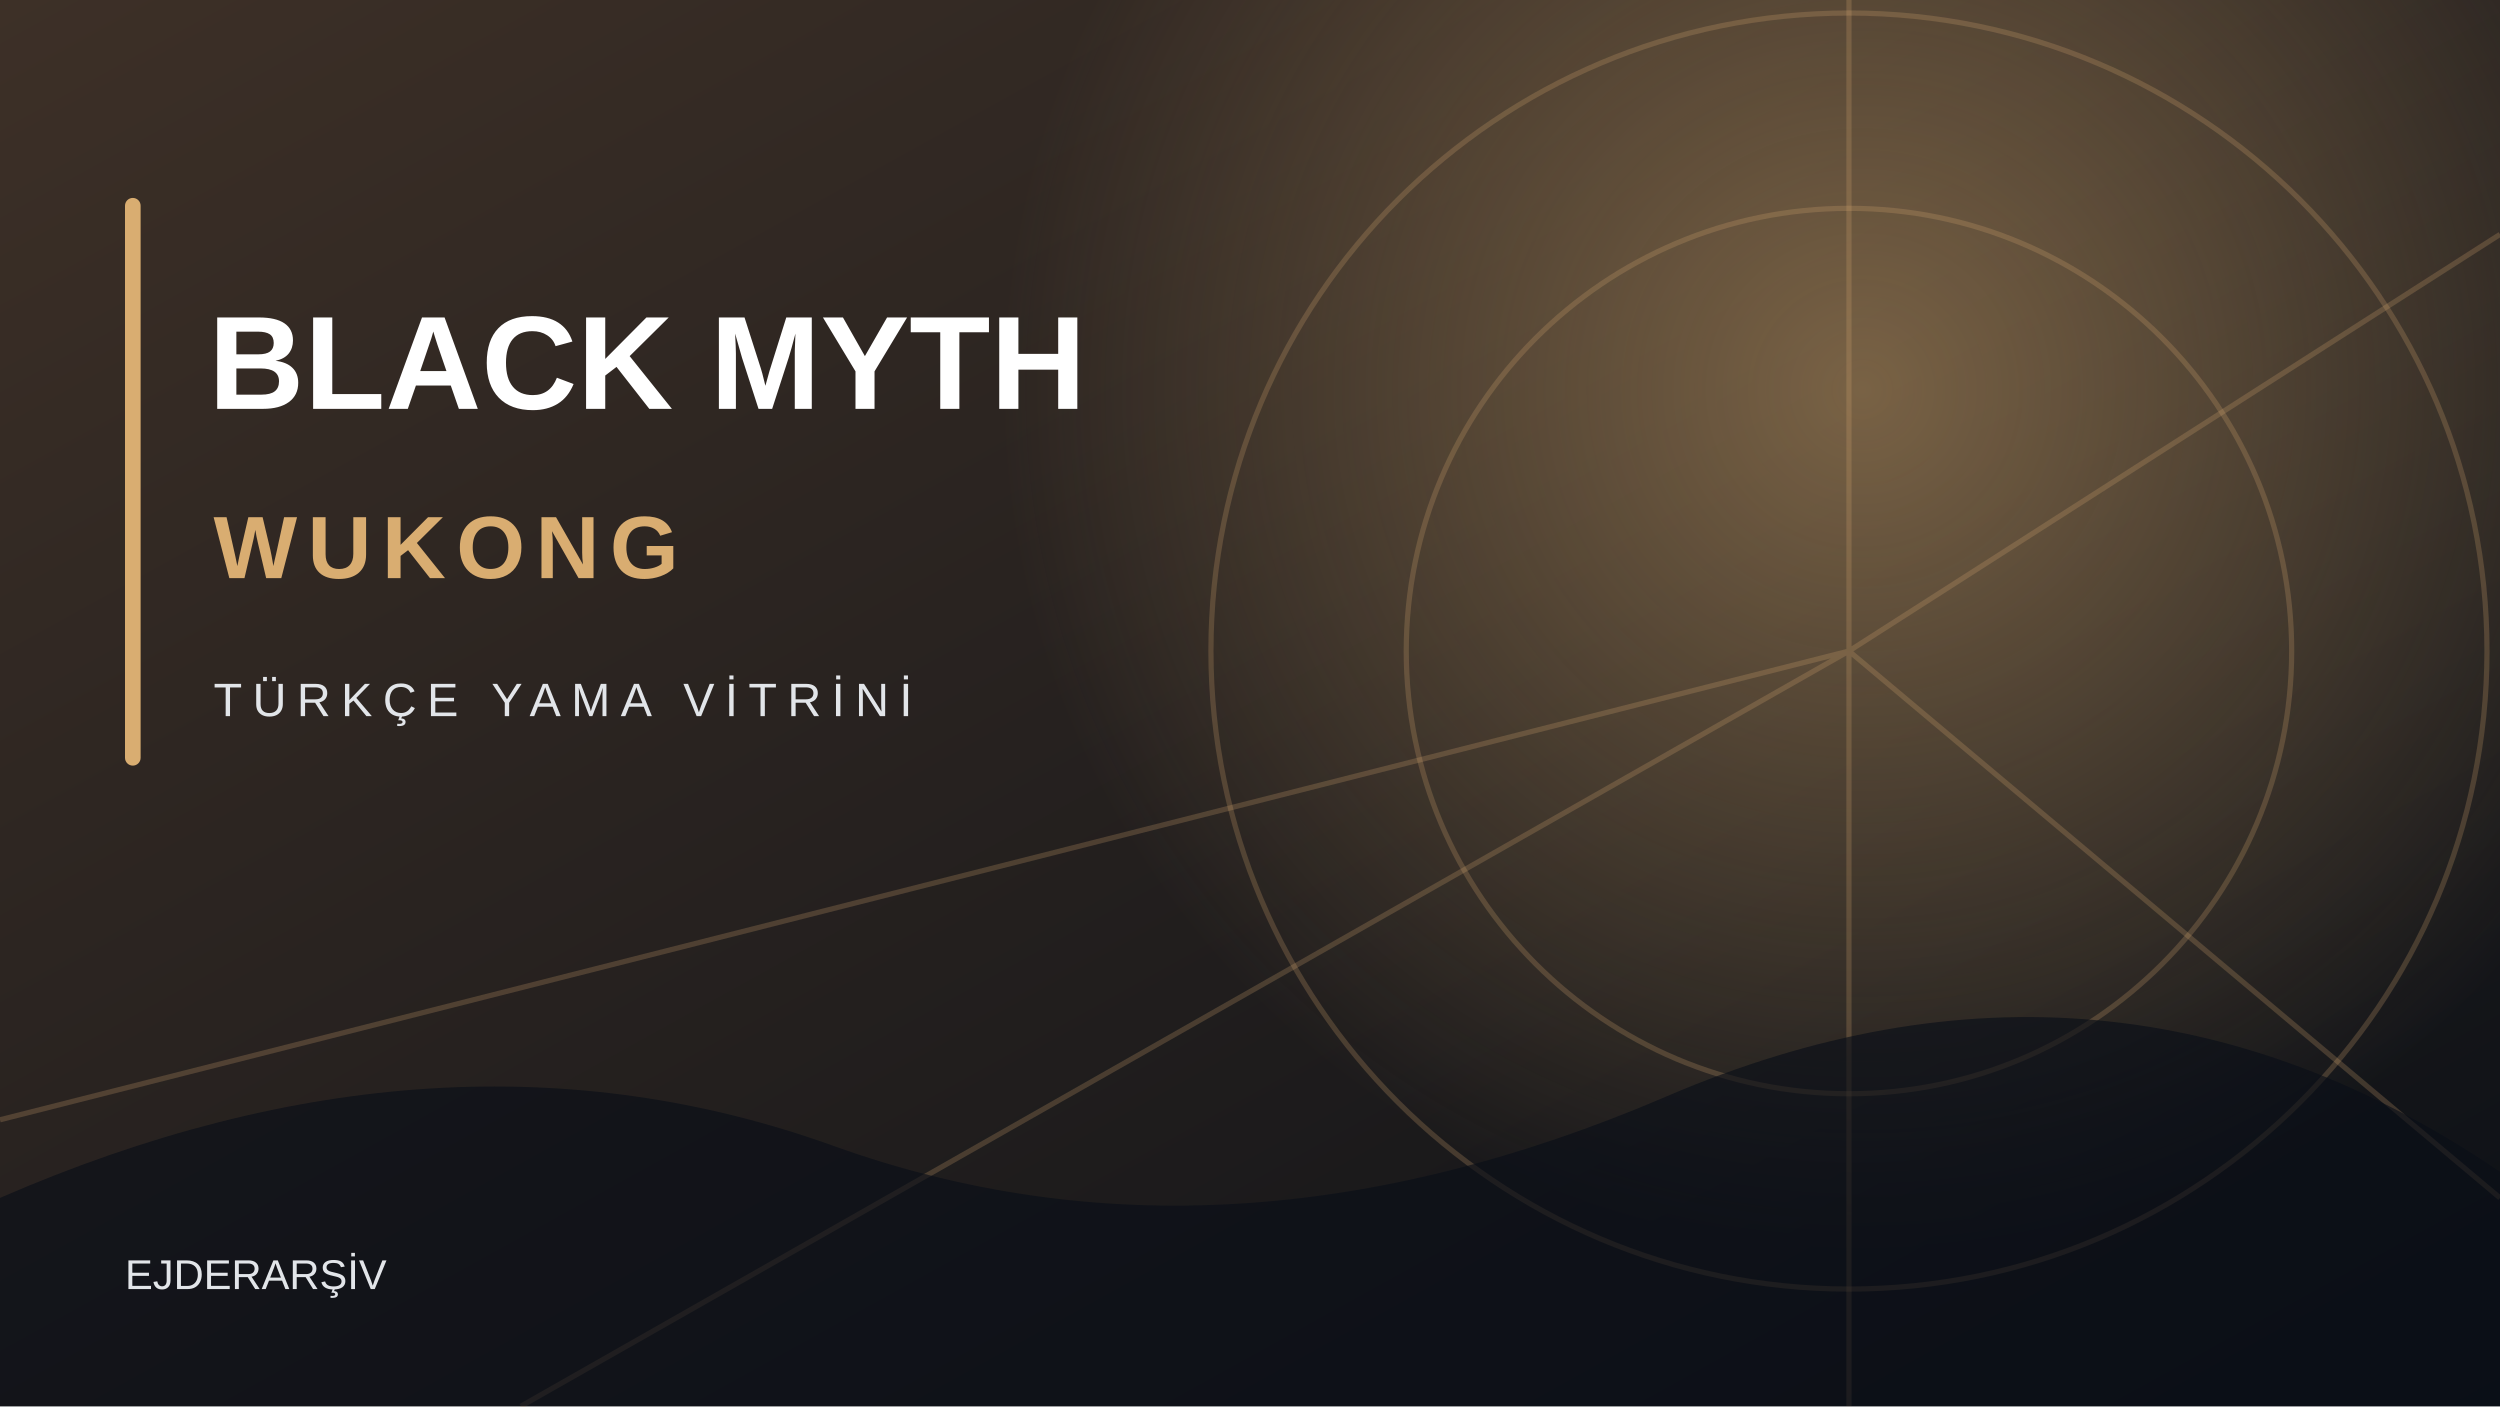
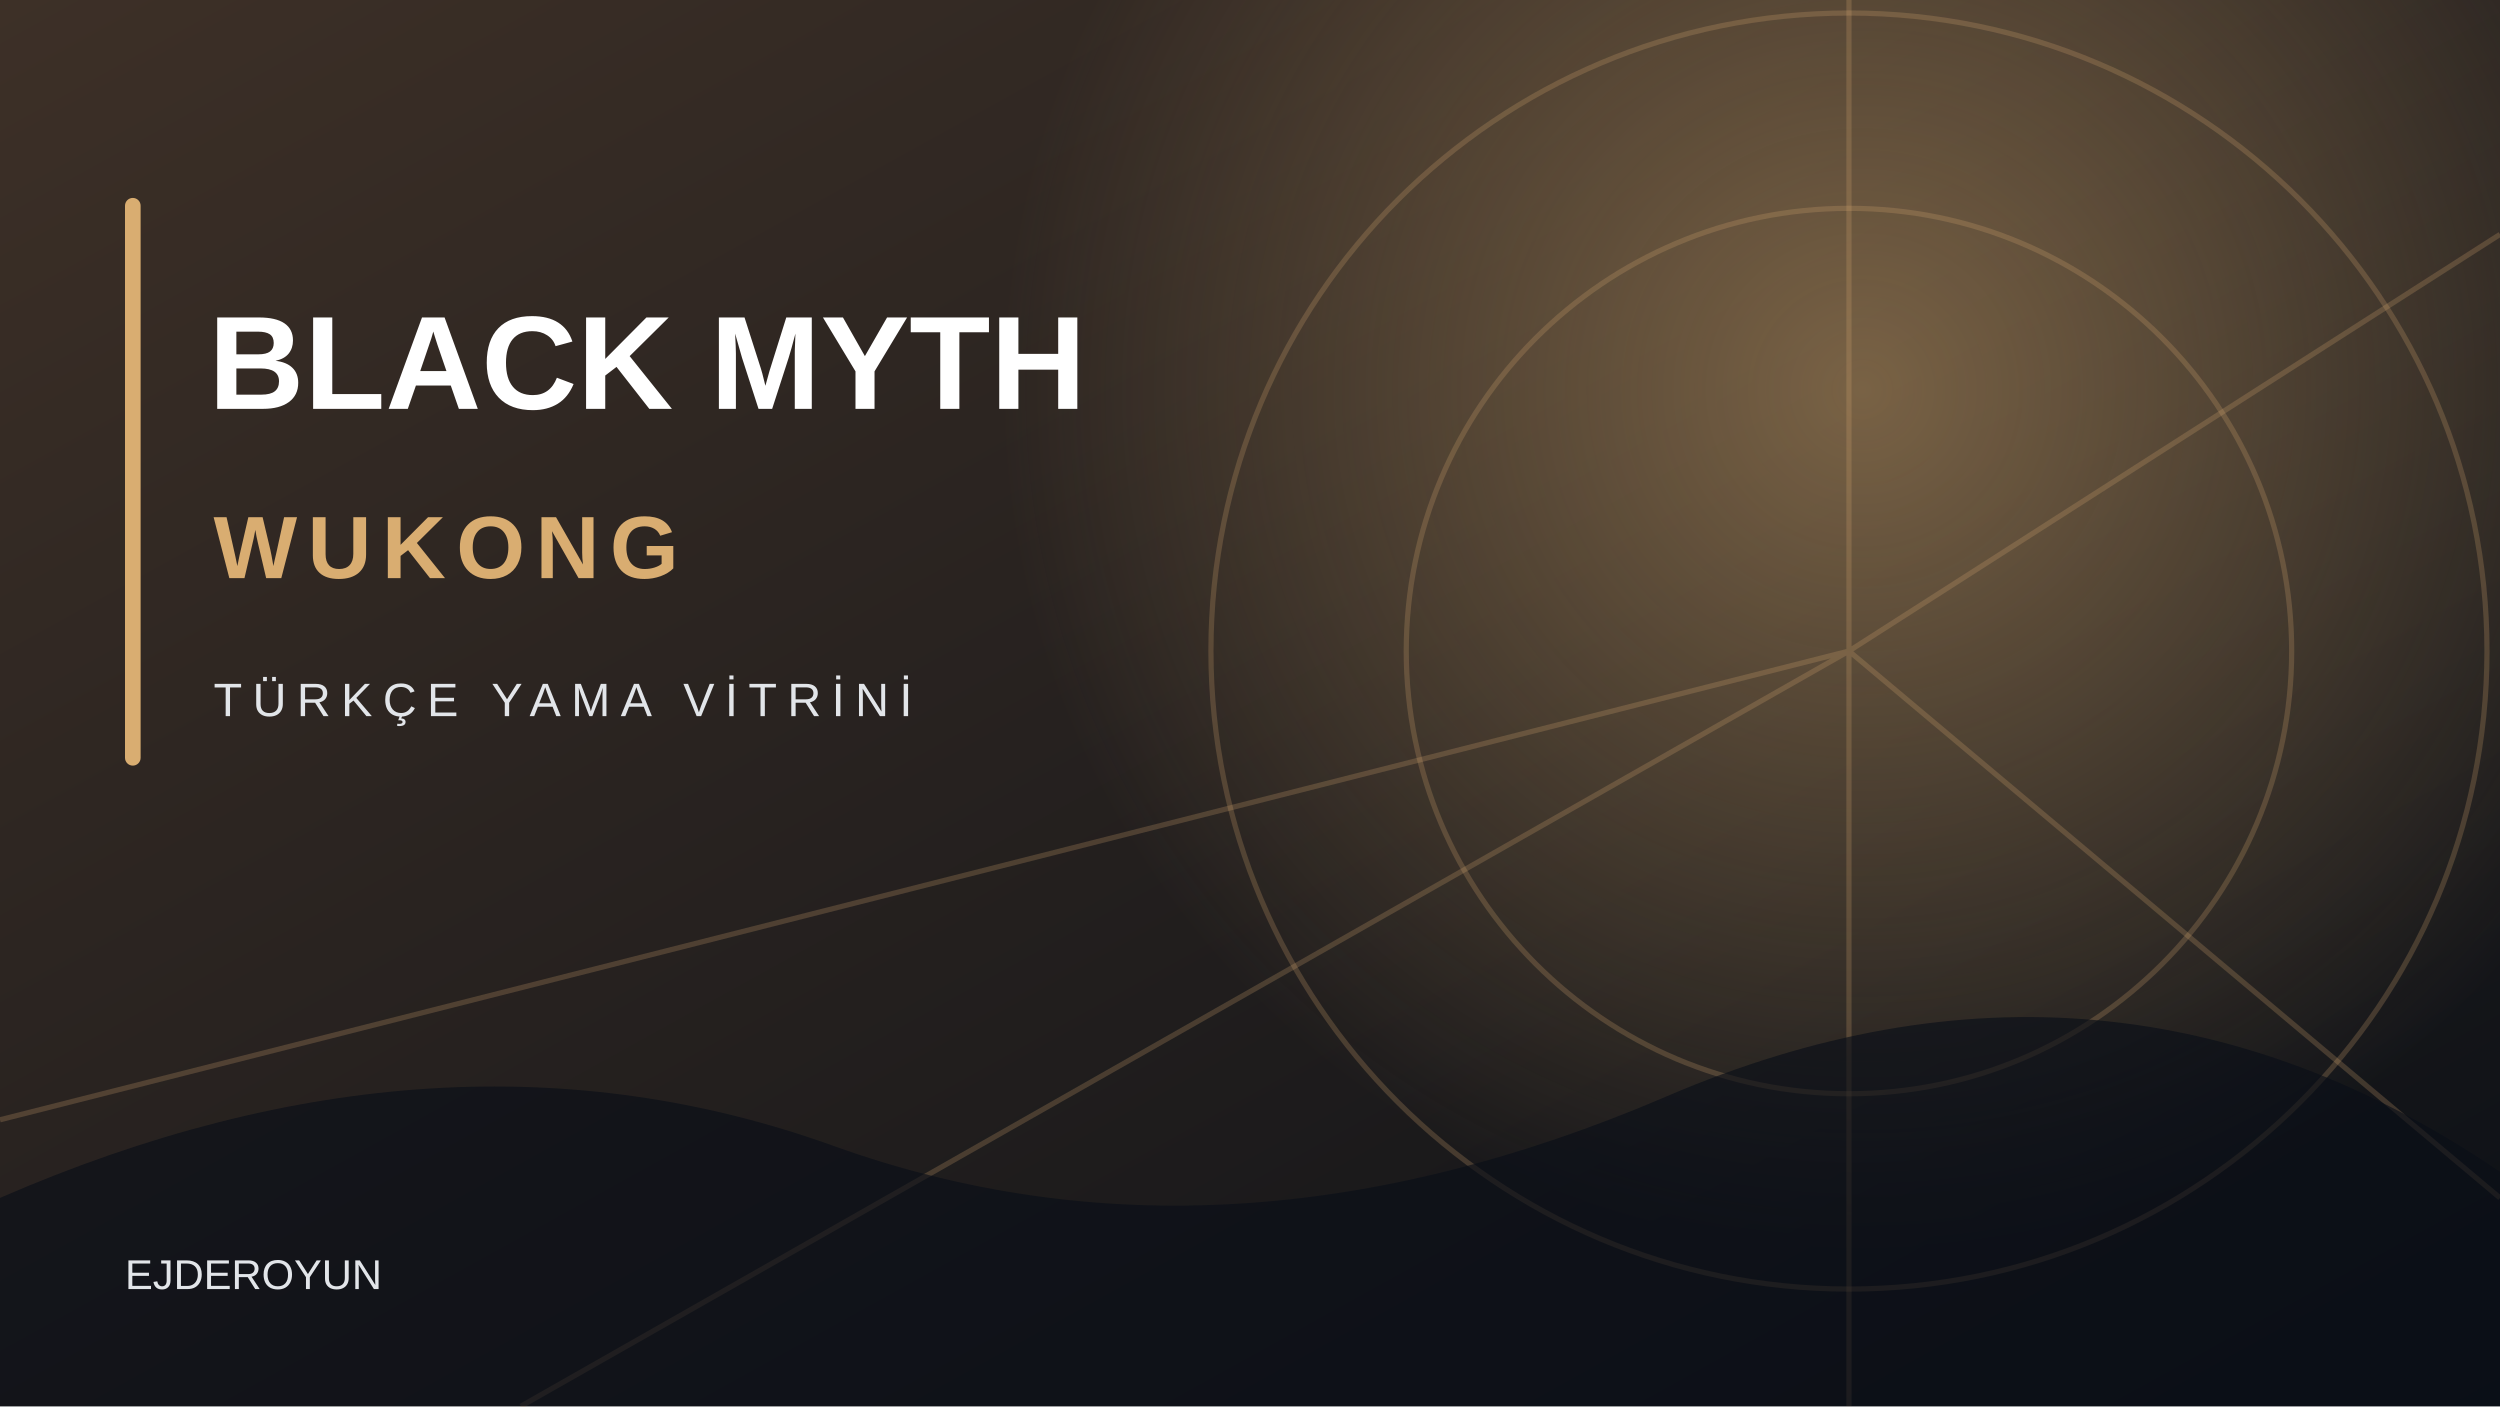
<svg xmlns="http://www.w3.org/2000/svg" viewBox="0 0 960 540" role="img" aria-label="Black Myth: Wukong temalı vitrin çizimi">
  <defs>
    <linearGradient id="b" x2="1" y2="1">
      <stop stop-color="#3d3027" />
      <stop offset="1" stop-color="#0c1016" />
    </linearGradient>
    <radialGradient id="l">
      <stop stop-color="#d9ad71" stop-opacity=".47" />
      <stop offset="1" stop-color="#d9ad71" stop-opacity="0" />
    </radialGradient>
  </defs>
  <rect width="960" height="540" fill="url(#b)" />
  <circle cx="715" cy="150" r="330" fill="url(#l)" />
  <g fill="none" stroke="#d9ad71" stroke-opacity=".23" stroke-width="2">
    <circle cx="710" cy="250" r="170" />
    <circle cx="710" cy="250" r="245" />
    <path d="M0 430 710 250 960 90M200 540 710 250 960 460M710 0v540" />
  </g>
  <path d="M0 460Q170 386 320 440T640 421T960 450V540H0Z" fill="#090e17" opacity=".65" />
  <rect x="48" y="76" width="6" height="218" rx="3" fill="#d9ad71" />
  <text x="80" y="157" fill="white" font-family="Arial,sans-serif" font-size="51" font-weight="900">BLACK MYTH</text>
  <text x="82" y="222" fill="#d9ad71" font-family="Arial,sans-serif" font-size="34" font-weight="800" letter-spacing="4">WUKONG</text>
  <text x="82" y="275" fill="#e2e5e9" font-family="Arial,sans-serif" font-size="18" letter-spacing="4">TÜRKÇE YAMA VİTRİNİ</text>
-   <text x="48" y="495" fill="#e2e5e9" font-family="Arial,sans-serif" font-size="16">EJDERARŞİV</text>
+   <text x="48" y="495" fill="#e2e5e9" font-family="Arial,sans-serif" font-size="16">EJDEROYUN</text>
</svg>
